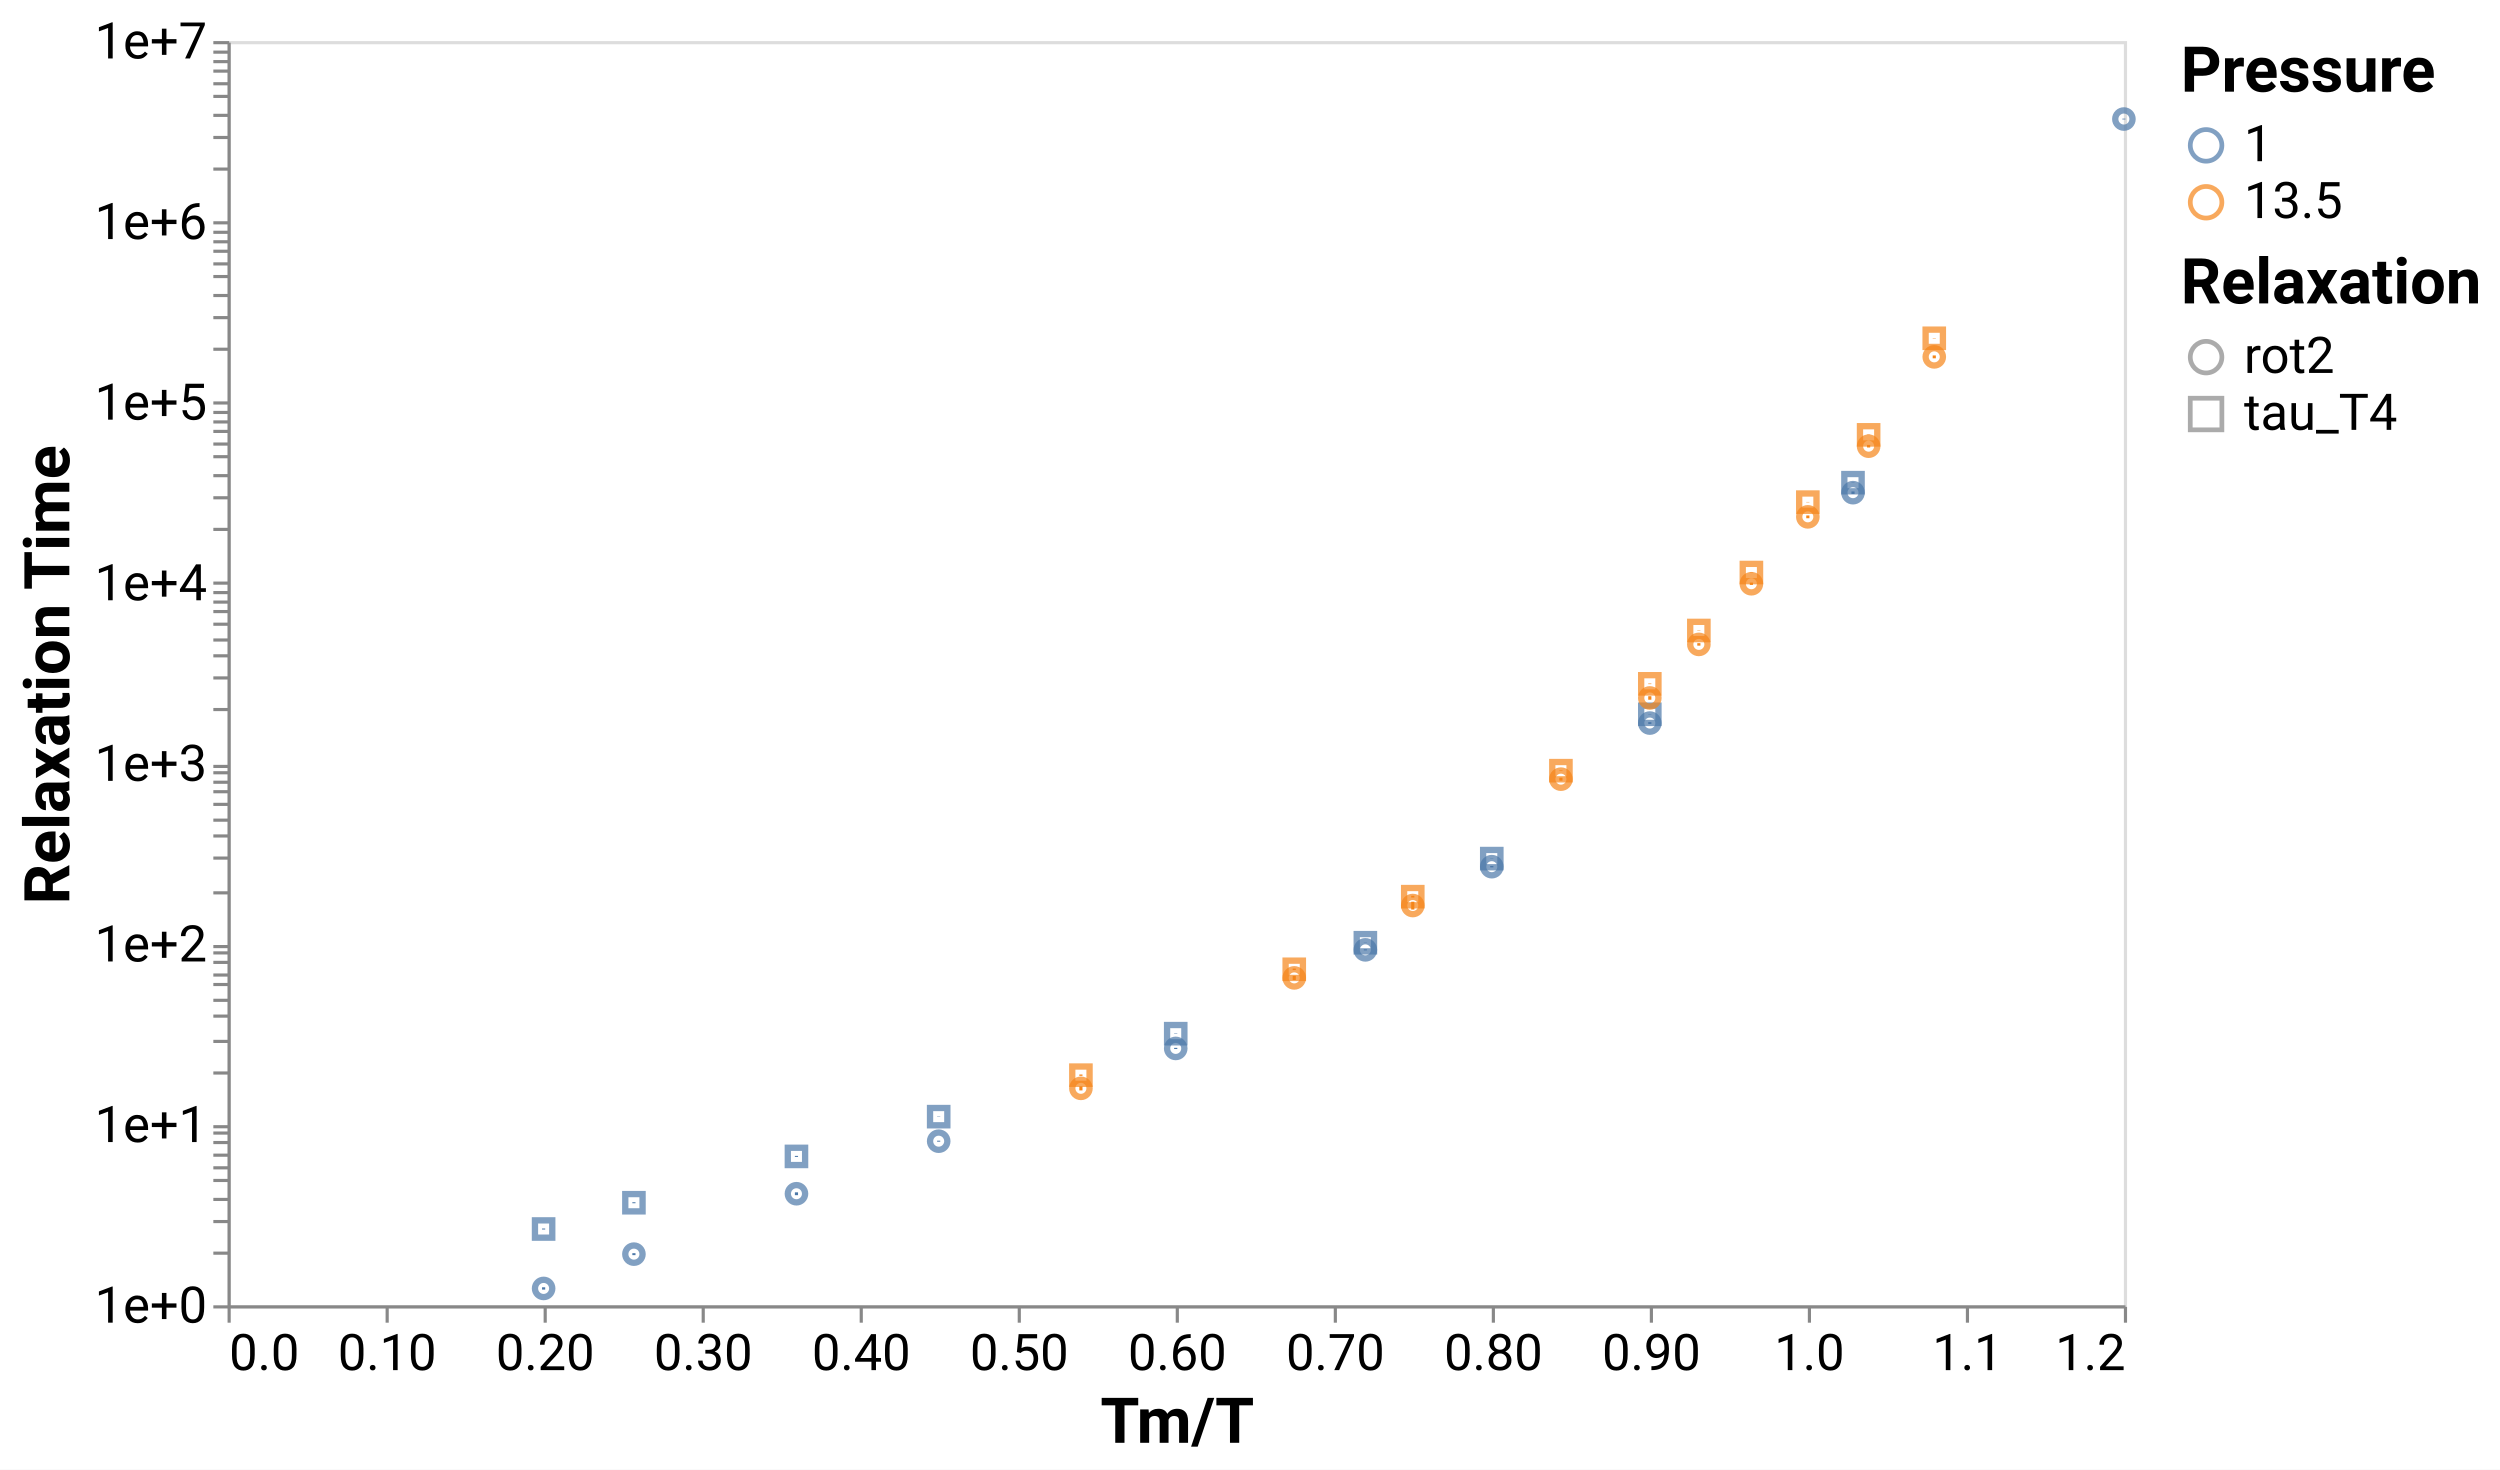
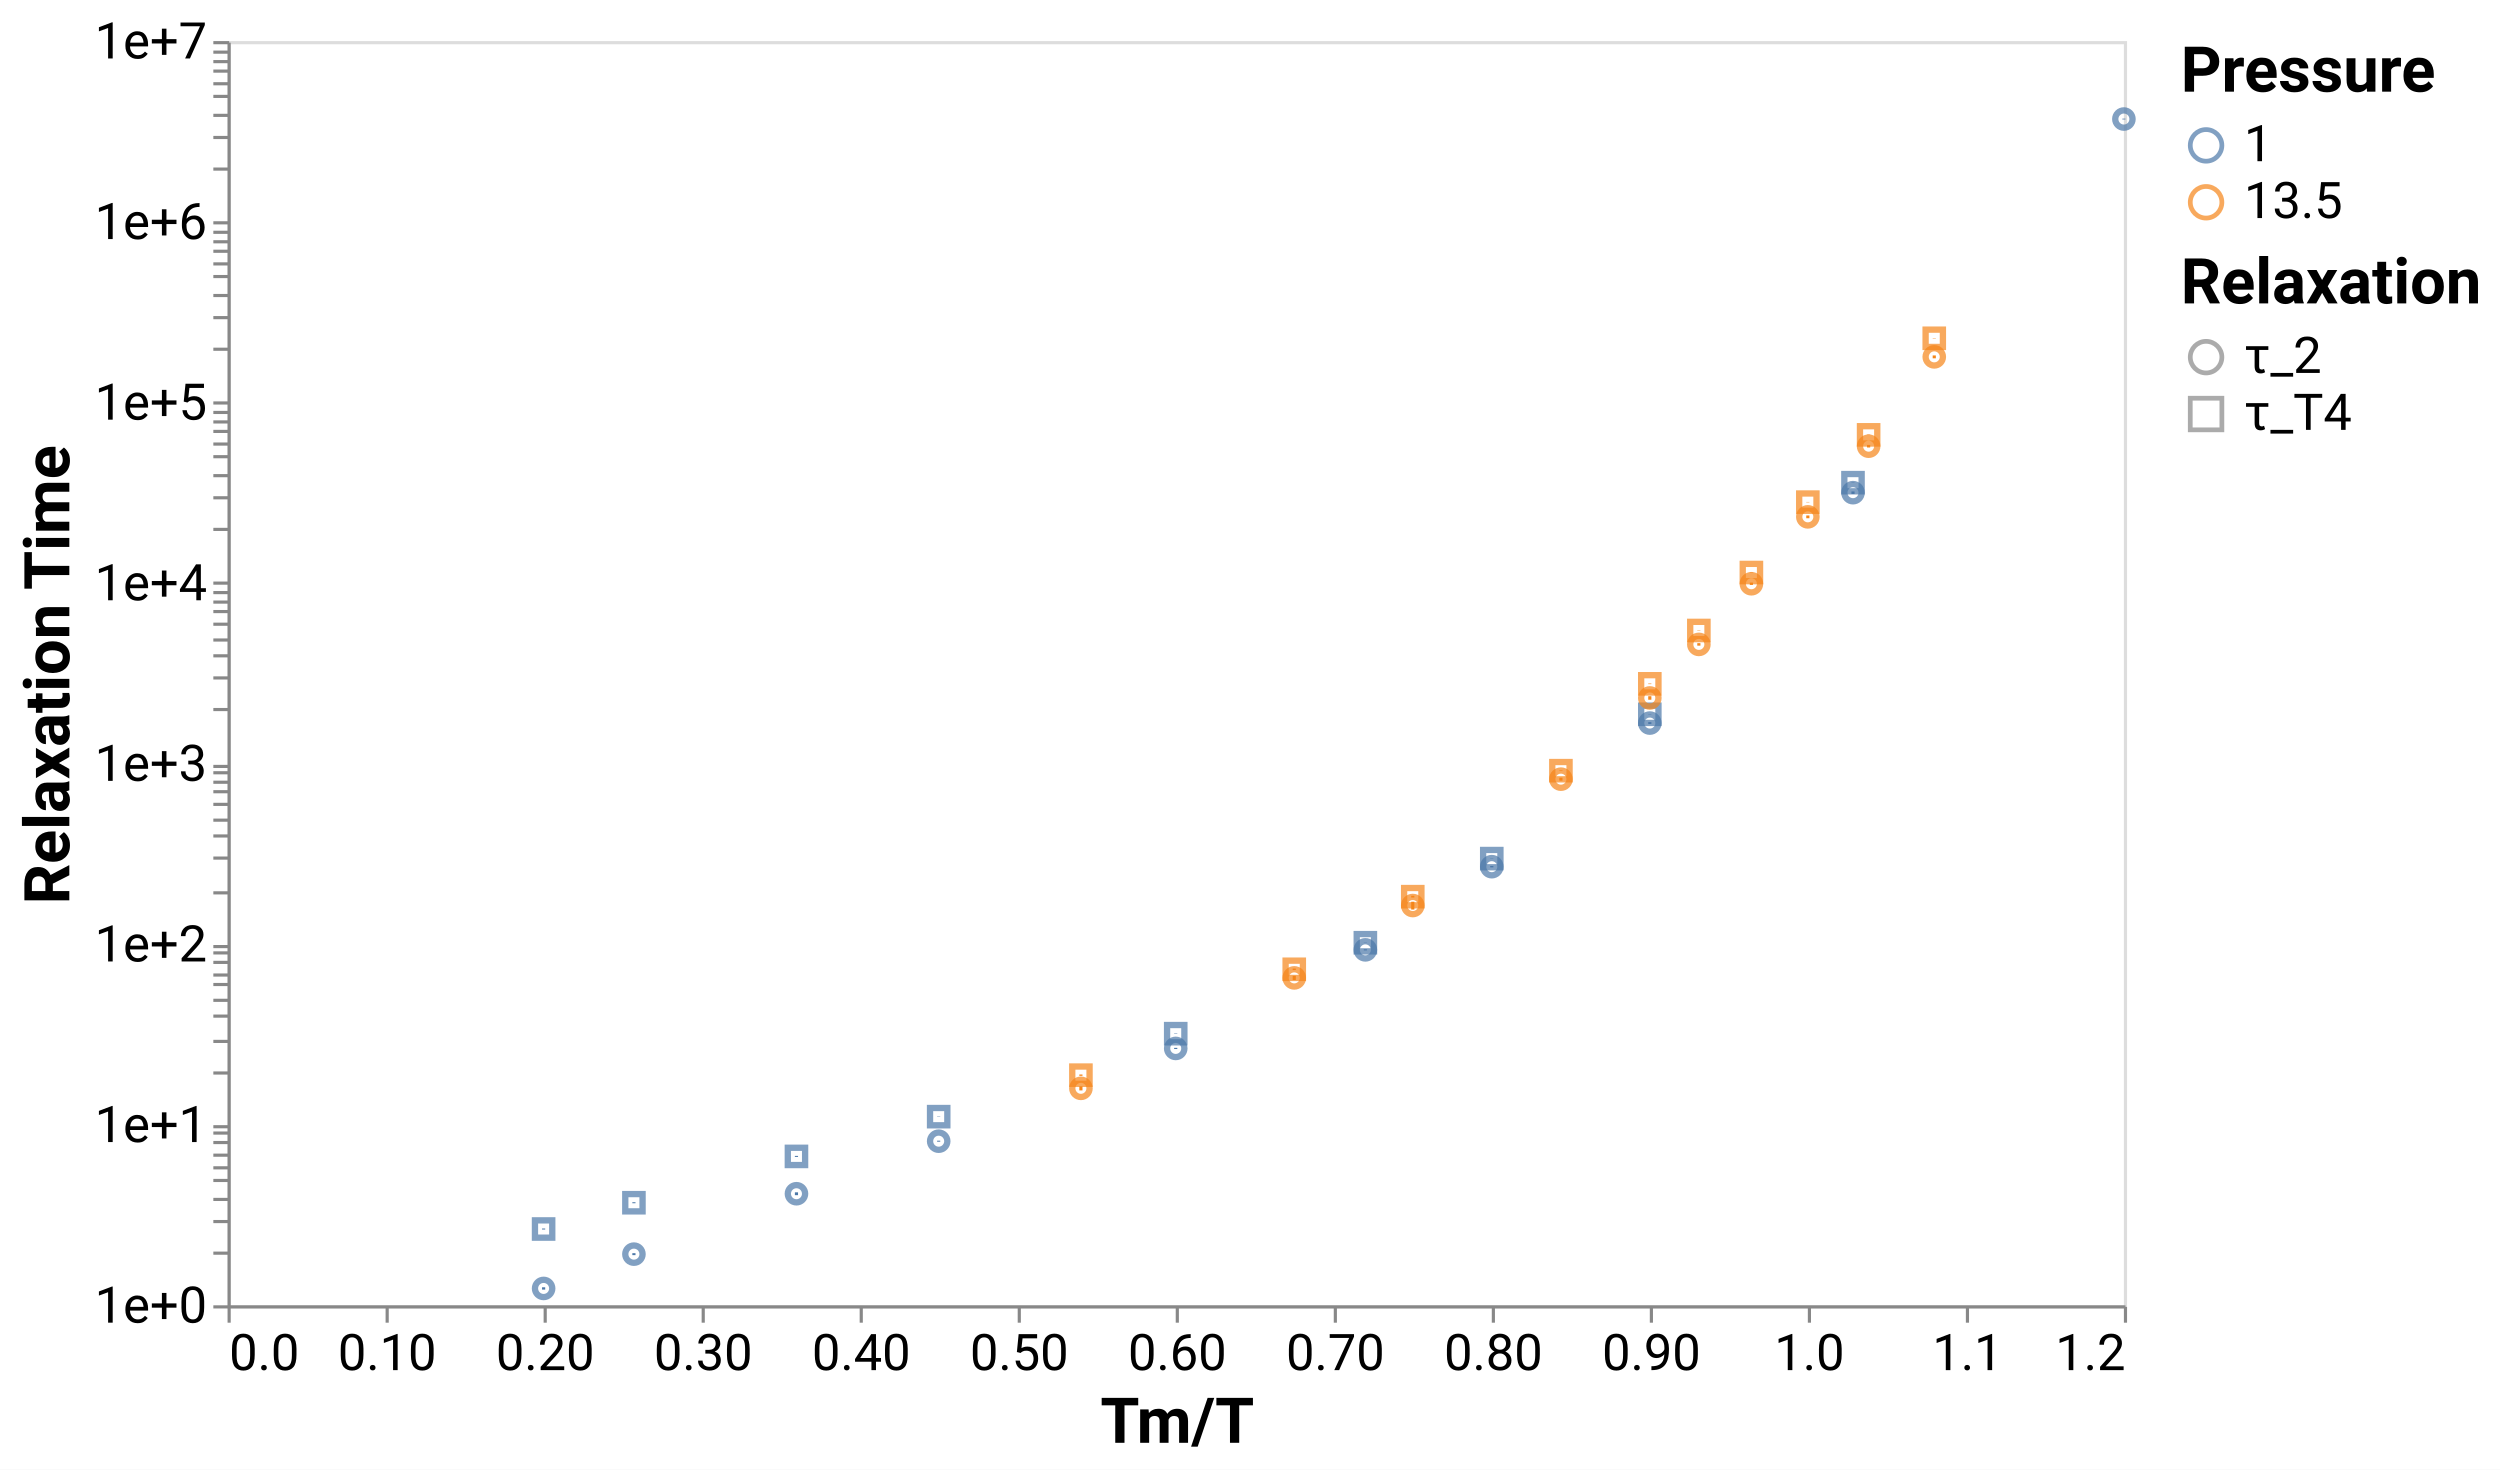
<svg xmlns="http://www.w3.org/2000/svg" class="marks" width="791" height="465" viewBox="0 0 791 465" version="1.1">
  <rect width="791" height="465" style="fill: white;" />
  <g transform="translate(72,13)">
    <g class="mark-group role-frame root">
      <g transform="translate(0,0)">
        <path class="background" d="M0.5,0.5h600v400h-600Z" style="fill: none; stroke: #ddd;" />
        <g>
          <g class="mark-rule role-mark layer_0_layer_0_marks">
            <line transform="translate(600,24.78219)" x2="0" y2="-0.234" style="fill: none; stroke: #4c78a8;" />
            <line transform="translate(514.2857,143.2745)" x2="0" y2="-0.776" style="fill: none; stroke: #4c78a8;" />
            <line transform="translate(514.2857,139.7735)" x2="0" y2="-0.109" style="fill: none; stroke: #4c78a8;" />
            <line transform="translate(450,216.0887)" x2="0" y2="-0.615" style="fill: none; stroke: #4c78a8;" />
            <line transform="translate(450,213.0541)" x2="0" y2="-0.111" style="fill: none; stroke: #4c78a8;" />
            <line transform="translate(400,261.4394)" x2="0" y2="-0.439" style="fill: none; stroke: #4c78a8;" />
            <line transform="translate(400,258.714)" x2="0" y2="-0.102" style="fill: none; stroke: #4c78a8;" />
            <line transform="translate(360,287.714)" x2="0" y2="-0.359" style="fill: none; stroke: #4c78a8;" />
            <line transform="translate(360,285.3273)" x2="0" y2="-0.092" style="fill: none; stroke: #4c78a8;" />
            <line transform="translate(300,318.908)" x2="0" y2="-0.368" style="fill: none; stroke: #4c78a8;" />
            <line transform="translate(300,314.1197)" x2="0" y2="-0.13" style="fill: none; stroke: #4c78a8;" />
            <line transform="translate(225,348.2289)" x2="0" y2="-0.314" style="fill: none; stroke: #4c78a8;" />
            <line transform="translate(225,340.3624)" x2="0" y2="-0.108" style="fill: none; stroke: #4c78a8;" />
            <line transform="translate(180,365.1508)" x2="0" y2="-0.898" style="fill: none; stroke: #4c78a8;" />
            <line transform="translate(180,353.0516)" x2="0" y2="-0.326" style="fill: none; stroke: #4c78a8;" />
            <line transform="translate(540,100.3708)" x2="0" y2="-0.909" style="fill: none; stroke: #f58518;" />
            <line transform="translate(540,94.0904)" x2="0" y2="-0.11" style="fill: none; stroke: #f58518;" />
            <line transform="translate(519.2308,128.5843)" x2="0" y2="-0.811" style="fill: none; stroke: #f58518;" />
            <line transform="translate(519.2308,124.6404)" x2="0" y2="-0.107" style="fill: none; stroke: #f58518;" />
            <line transform="translate(500,150.9704)" x2="0" y2="-0.876" style="fill: none; stroke: #f58518;" />
            <line transform="translate(500,145.9338)" x2="0" y2="-0.115" style="fill: none; stroke: #f58518;" />
            <line transform="translate(128.5714,384.1258)" x2="0" y2="-0.625" style="fill: none; stroke: #4c78a8;" />
            <line transform="translate(128.5714,367.7048)" x2="0" y2="-0.32" style="fill: none; stroke: #4c78a8;" />
            <line transform="translate(482.1429,172.0718)" x2="0" y2="-0.738" style="fill: none; stroke: #f58518;" />
            <line transform="translate(482.1429,168.2046)" x2="0" y2="-0.111" style="fill: none; stroke: #f58518;" />
            <line transform="translate(465.5172,191.2885)" x2="0" y2="-0.795" style="fill: none; stroke: #f58518;" />
            <line transform="translate(465.5172,186.5431)" x2="0" y2="-0.114" style="fill: none; stroke: #f58518;" />
            <line transform="translate(450,208.399)" x2="0" y2="-1.118" style="fill: none; stroke: #f58518;" />
            <line transform="translate(450,203.4551)" x2="0" y2="-0.183" style="fill: none; stroke: #f58518;" />
            <line transform="translate(421.875,234.0003)" x2="0" y2="-0.938" style="fill: none; stroke: #f58518;" />
            <line transform="translate(421.875,230.9286)" x2="0" y2="-0.173" style="fill: none; stroke: #f58518;" />
            <line transform="translate(100,395.0317)" x2="0" y2="-0.735" style="fill: none; stroke: #4c78a8;" />
            <line transform="translate(100,376.0174)" x2="0" y2="-0.314" style="fill: none; stroke: #4c78a8;" />
            <line transform="translate(375,274.78)" x2="0" y2="-2.472" style="fill: none; stroke: #f58518;" />
            <line transform="translate(375,270.9747)" x2="0" y2="-0.537" style="fill: none; stroke: #f58518;" />
            <line transform="translate(337.5,297.0782)" x2="0" y2="-1.329" style="fill: none; stroke: #f58518;" />
            <line transform="translate(337.5,293.9254)" x2="0" y2="-0.475" style="fill: none; stroke: #f58518;" />
            <line transform="translate(270,332.0043)" x2="0" y2="-1.294" style="fill: none; stroke: #f58518;" />
            <line transform="translate(270,327.3944)" x2="0" y2="-0.423" style="fill: none; stroke: #f58518;" />
          </g>
          <g class="mark-symbol role-mark layer_1_marks">
            <path transform="translate(600,24.6648)" d="M2.739,0A2.739,2.739,0,1,1,-2.739,0A2.739,2.739,0,1,1,2.739,0" style="fill: none; stroke: #4c78a8; stroke-width: 2; opacity: 0.7;" />
            <path transform="translate(514.2857,142.8837)" d="M2.739,0A2.739,2.739,0,1,1,-2.739,0A2.739,2.739,0,1,1,2.739,0" style="fill: none; stroke: #4c78a8; stroke-width: 2; opacity: 0.7;" />
            <path transform="translate(514.2857,139.7192)" d="M-2.739,-2.739h5.477v5.477h-5.477Z" style="fill: none; stroke: #4c78a8; stroke-width: 2; opacity: 0.7;" />
            <path transform="translate(450,215.7795)" d="M2.739,0A2.739,2.739,0,1,1,-2.739,0A2.739,2.739,0,1,1,2.739,0" style="fill: none; stroke: #4c78a8; stroke-width: 2; opacity: 0.7;" />
            <path transform="translate(450,212.9983)" d="M-2.739,-2.739h5.477v5.477h-5.477Z" style="fill: none; stroke: #4c78a8; stroke-width: 2; opacity: 0.7;" />
            <path transform="translate(400,261.2189)" d="M2.739,0A2.739,2.739,0,1,1,-2.739,0A2.739,2.739,0,1,1,2.739,0" style="fill: none; stroke: #4c78a8; stroke-width: 2; opacity: 0.7;" />
            <path transform="translate(400,258.6632)" d="M-2.739,-2.739h5.477v5.477h-5.477Z" style="fill: none; stroke: #4c78a8; stroke-width: 2; opacity: 0.7;" />
            <path transform="translate(360,287.5339)" d="M2.739,0A2.739,2.739,0,1,1,-2.739,0A2.739,2.739,0,1,1,2.739,0" style="fill: none; stroke: #4c78a8; stroke-width: 2; opacity: 0.7;" />
            <path transform="translate(360,285.2813)" d="M-2.739,-2.739h5.477v5.477h-5.477Z" style="fill: none; stroke: #4c78a8; stroke-width: 2; opacity: 0.7;" />
            <path transform="translate(300,318.7232)" d="M2.739,0A2.739,2.739,0,1,1,-2.739,0A2.739,2.739,0,1,1,2.739,0" style="fill: none; stroke: #4c78a8; stroke-width: 2; opacity: 0.7;" />
            <path transform="translate(300,314.0544)" d="M-2.739,-2.739h5.477v5.477h-5.477Z" style="fill: none; stroke: #4c78a8; stroke-width: 2; opacity: 0.7;" />
            <path transform="translate(225,348.0713)" d="M2.739,0A2.739,2.739,0,1,1,-2.739,0A2.739,2.739,0,1,1,2.739,0" style="fill: none; stroke: #4c78a8; stroke-width: 2; opacity: 0.7;" />
            <path transform="translate(225,340.3082)" d="M-2.739,-2.739h5.477v5.477h-5.477Z" style="fill: none; stroke: #4c78a8; stroke-width: 2; opacity: 0.7;" />
            <path transform="translate(180,364.6979)" d="M2.739,0A2.739,2.739,0,1,1,-2.739,0A2.739,2.739,0,1,1,2.739,0" style="fill: none; stroke: #4c78a8; stroke-width: 2; opacity: 0.7;" />
            <path transform="translate(180,352.8879)" d="M-2.739,-2.739h5.477v5.477h-5.477Z" style="fill: none; stroke: #4c78a8; stroke-width: 2; opacity: 0.7;" />
            <path transform="translate(540,99.91237)" d="M2.739,0A2.739,2.739,0,1,1,-2.739,0A2.739,2.739,0,1,1,2.739,0" style="fill: none; stroke: #f58518; stroke-width: 2; opacity: 0.7;" />
            <path transform="translate(540,94.03525)" d="M-2.739,-2.739h5.477v5.477h-5.477Z" style="fill: none; stroke: #f58518; stroke-width: 2; opacity: 0.7;" />
            <path transform="translate(519.2308,128.1753)" d="M2.739,0A2.739,2.739,0,1,1,-2.739,0A2.739,2.739,0,1,1,2.739,0" style="fill: none; stroke: #f58518; stroke-width: 2; opacity: 0.7;" />
            <path transform="translate(519.2308,124.587)" d="M-2.739,-2.739h5.477v5.477h-5.477Z" style="fill: none; stroke: #f58518; stroke-width: 2; opacity: 0.7;" />
            <path transform="translate(500,150.5286)" d="M2.739,0A2.739,2.739,0,1,1,-2.739,0A2.739,2.739,0,1,1,2.739,0" style="fill: none; stroke: #f58518; stroke-width: 2; opacity: 0.7;" />
            <path transform="translate(500,145.8764)" d="M-2.739,-2.739h5.477v5.477h-5.477Z" style="fill: none; stroke: #f58518; stroke-width: 2; opacity: 0.7;" />
            <path transform="translate(128.5714,383.8114)" d="M2.739,0A2.739,2.739,0,1,1,-2.739,0A2.739,2.739,0,1,1,2.739,0" style="fill: none; stroke: #4c78a8; stroke-width: 2; opacity: 0.7;" />
            <path transform="translate(128.5714,367.5445)" d="M-2.739,-2.739h5.477v5.477h-5.477Z" style="fill: none; stroke: #4c78a8; stroke-width: 2; opacity: 0.7;" />
            <path transform="translate(482.1429,171.7003)" d="M2.739,0A2.739,2.739,0,1,1,-2.739,0A2.739,2.739,0,1,1,2.739,0" style="fill: none; stroke: #f58518; stroke-width: 2; opacity: 0.7;" />
            <path transform="translate(482.1429,168.149)" d="M-2.739,-2.739h5.477v5.477h-5.477Z" style="fill: none; stroke: #f58518; stroke-width: 2; opacity: 0.7;" />
            <path transform="translate(465.5172,190.888)" d="M2.739,0A2.739,2.739,0,1,1,-2.739,0A2.739,2.739,0,1,1,2.739,0" style="fill: none; stroke: #f58518; stroke-width: 2; opacity: 0.7;" />
            <path transform="translate(465.5172,186.4861)" d="M-2.739,-2.739h5.477v5.477h-5.477Z" style="fill: none; stroke: #f58518; stroke-width: 2; opacity: 0.7;" />
            <path transform="translate(450,207.8339)" d="M2.739,0A2.739,2.739,0,1,1,-2.739,0A2.739,2.739,0,1,1,2.739,0" style="fill: none; stroke: #f58518; stroke-width: 2; opacity: 0.7;" />
            <path transform="translate(450,203.3636)" d="M-2.739,-2.739h5.477v5.477h-5.477Z" style="fill: none; stroke: #f58518; stroke-width: 2; opacity: 0.7;" />
            <path transform="translate(421.875,233.5266)" d="M2.739,0A2.739,2.739,0,1,1,-2.739,0A2.739,2.739,0,1,1,2.739,0" style="fill: none; stroke: #f58518; stroke-width: 2; opacity: 0.7;" />
            <path transform="translate(421.875,230.8421)" d="M-2.739,-2.739h5.477v5.477h-5.477Z" style="fill: none; stroke: #f58518; stroke-width: 2; opacity: 0.7;" />
            <path transform="translate(100,394.6616)" d="M2.739,0A2.739,2.739,0,1,1,-2.739,0A2.739,2.739,0,1,1,2.739,0" style="fill: none; stroke: #4c78a8; stroke-width: 2; opacity: 0.7;" />
            <path transform="translate(100,375.8597)" d="M-2.739,-2.739h5.477v5.477h-5.477Z" style="fill: none; stroke: #4c78a8; stroke-width: 2; opacity: 0.7;" />
            <path transform="translate(375,273.5133)" d="M2.739,0A2.739,2.739,0,1,1,-2.739,0A2.739,2.739,0,1,1,2.739,0" style="fill: none; stroke: #f58518; stroke-width: 2; opacity: 0.7;" />
            <path transform="translate(375,270.7045)" d="M-2.739,-2.739h5.477v5.477h-5.477Z" style="fill: none; stroke: #f58518; stroke-width: 2; opacity: 0.7;" />
            <path transform="translate(337.5,296.405)" d="M2.739,0A2.739,2.739,0,1,1,-2.739,0A2.739,2.739,0,1,1,2.739,0" style="fill: none; stroke: #f58518; stroke-width: 2; opacity: 0.7;" />
            <path transform="translate(337.5,293.6867)" d="M-2.739,-2.739h5.477v5.477h-5.477Z" style="fill: none; stroke: #f58518; stroke-width: 2; opacity: 0.7;" />
            <path transform="translate(270,331.3487)" d="M2.739,0A2.739,2.739,0,1,1,-2.739,0A2.739,2.739,0,1,1,2.739,0" style="fill: none; stroke: #f58518; stroke-width: 2; opacity: 0.7;" />
            <path transform="translate(270,327.1822)" d="M-2.739,-2.739h5.477v5.477h-5.477Z" style="fill: none; stroke: #f58518; stroke-width: 2; opacity: 0.7;" />
          </g>
          <g class="mark-group role-legend">
            <g transform="translate(618,0)">
              <path class="background" d="M0,0h81v59h-81Z" style="pointer-events: none; fill: none;" />
              <g>
                <g class="mark-group role-legend-entry">
                  <g transform="translate(0,25)">
                    <path class="background" d="M0,0h0v0h0Z" style="pointer-events: none; fill: none;" />
                    <g>
                      <g class="mark-group role-scope">
                        <g transform="translate(0,0)">
                          <path class="background" d="M0,0h51.217v16h-51.217Z" style="pointer-events: none; fill: none; opacity: 1;" />
                          <g>
                            <g class="mark-symbol role-legend-symbol" style="pointer-events: none;">
                              <path transform="translate(8,8)" d="M5,0A5,5,0,1,1,-5,0A5,5,0,1,1,5,0" style="fill: none; stroke: #4c78a8; stroke-width: 1.5; opacity: 0.7;" />
                            </g>
                            <g class="mark-text role-legend-label" style="pointer-events: none;">
                              <text text-anchor="start" transform="translate(20,13)" style="font-family: Roboto; font-size: 16px; fill: #000; opacity: 1;">1</text>
                            </g>
                          </g>
                          <path class="foreground" d="" style="pointer-events: none; display: none; fill: none;" />
                        </g>
                        <g transform="translate(0,18)">
                          <path class="background" d="M0,0h51.217v16h-51.217Z" style="pointer-events: none; fill: none; opacity: 1;" />
                          <g>
                            <g class="mark-symbol role-legend-symbol" style="pointer-events: none;">
                              <path transform="translate(8,8)" d="M5,0A5,5,0,1,1,-5,0A5,5,0,1,1,5,0" style="fill: none; stroke: #f58518; stroke-width: 1.5; opacity: 0.7;" />
                            </g>
                            <g class="mark-text role-legend-label" style="pointer-events: none;">
                              <text text-anchor="start" transform="translate(20,13)" style="font-family: Roboto; font-size: 16px; fill: #000; opacity: 1;">13.5</text>
                            </g>
                          </g>
                          <path class="foreground" d="" style="pointer-events: none; display: none; fill: none;" />
                        </g>
                      </g>
                    </g>
                    <path class="foreground" d="" style="pointer-events: none; display: none; fill: none;" />
                  </g>
                </g>
                <g class="mark-text role-legend-title" style="pointer-events: none;">
                  <text text-anchor="start" transform="translate(0,16)" style="font-family: Roboto; font-size: 20px; font-weight: bold; fill: #000; opacity: 1;">Pressure</text>
                </g>
              </g>
              <path class="foreground" d="" style="pointer-events: none; display: none; fill: none;" />
            </g>
          </g>
          <g class="mark-group role-legend">
            <g transform="translate(618,67)">
              <path class="background" d="M0,0h96v59h-96Z" style="pointer-events: none; fill: none;" />
              <g>
                <g class="mark-group role-legend-entry">
                  <g transform="translate(0,25)">
                    <path class="background" d="M0,0h0v0h0Z" style="pointer-events: none; fill: none;" />
                    <g>
                      <g class="mark-group role-scope">
                        <g transform="translate(0,0)">
-                           <path class="background" d="M0,0h68.517v16h-68.517Z" style="pointer-events: none; fill: none; opacity: 1;" />
+                           <path class="background" d="M0,0h54.117v16h-54.117Z" style="pointer-events: none; fill: none; opacity: 1;" />
                          <g>
                            <g class="mark-symbol role-legend-symbol" style="pointer-events: none;">
                              <path transform="translate(8,8)" d="M5,0A5,5,0,1,1,-5,0A5,5,0,1,1,5,0" style="fill: none; stroke: #888; stroke-width: 1.5; opacity: 0.7;" />
                            </g>
                            <g class="mark-text role-legend-label" style="pointer-events: none;">
-                               <text text-anchor="start" transform="translate(20,13)" style="font-family: Roboto; font-size: 16px; fill: #000; opacity: 1;">rot2</text>
+                               <text text-anchor="start" transform="translate(20,13)" style="font-family: Roboto; font-size: 16px; fill: #000; opacity: 1;">τ_2</text>
                            </g>
                          </g>
                          <path class="foreground" d="" style="pointer-events: none; display: none; fill: none;" />
                        </g>
                        <g transform="translate(0,18)">
-                           <path class="background" d="M0,0h68.517v16h-68.517Z" style="pointer-events: none; fill: none; opacity: 1;" />
+                           <path class="background" d="M0,0h54.117v16h-54.117Z" style="pointer-events: none; fill: none; opacity: 1;" />
                          <g>
                            <g class="mark-symbol role-legend-symbol" style="pointer-events: none;">
                              <path transform="translate(8,8)" d="M-5,-5h10v10h-10Z" style="fill: none; stroke: #888; stroke-width: 1.5; opacity: 0.7;" />
                            </g>
                            <g class="mark-text role-legend-label" style="pointer-events: none;">
-                               <text text-anchor="start" transform="translate(20,13)" style="font-family: Roboto; font-size: 16px; fill: #000; opacity: 1;">tau_T4</text>
+                               <text text-anchor="start" transform="translate(20,13)" style="font-family: Roboto; font-size: 16px; fill: #000; opacity: 1;">τ_T4</text>
                            </g>
                          </g>
                          <path class="foreground" d="" style="pointer-events: none; display: none; fill: none;" />
                        </g>
                      </g>
                    </g>
                    <path class="foreground" d="" style="pointer-events: none; display: none; fill: none;" />
                  </g>
                </g>
                <g class="mark-text role-legend-title" style="pointer-events: none;">
                  <text text-anchor="start" transform="translate(0,16)" style="font-family: Roboto; font-size: 20px; font-weight: bold; fill: #000; opacity: 1;">Relaxation</text>
                </g>
              </g>
              <path class="foreground" d="" style="pointer-events: none; display: none; fill: none;" />
            </g>
          </g>
          <g class="mark-group role-axis">
            <g transform="translate(0.5,400.5)">
              <path class="background" d="M0,0h0v0h0Z" style="pointer-events: none; fill: none;" />
              <g>
                <g class="mark-rule role-axis-tick" style="pointer-events: none;">
                  <line transform="translate(0,0)" x2="0" y2="5" style="fill: none; stroke: #888; stroke-width: 1; opacity: 1;" />
                  <line transform="translate(50,0)" x2="0" y2="5" style="fill: none; stroke: #888; stroke-width: 1; opacity: 1;" />
                  <line transform="translate(100,0)" x2="0" y2="5" style="fill: none; stroke: #888; stroke-width: 1; opacity: 1;" />
                  <line transform="translate(150,0)" x2="0" y2="5" style="fill: none; stroke: #888; stroke-width: 1; opacity: 1;" />
                  <line transform="translate(200,0)" x2="0" y2="5" style="fill: none; stroke: #888; stroke-width: 1; opacity: 1;" />
                  <line transform="translate(250,0)" x2="0" y2="5" style="fill: none; stroke: #888; stroke-width: 1; opacity: 1;" />
                  <line transform="translate(300,0)" x2="0" y2="5" style="fill: none; stroke: #888; stroke-width: 1; opacity: 1;" />
                  <line transform="translate(350,0)" x2="0" y2="5" style="fill: none; stroke: #888; stroke-width: 1; opacity: 1;" />
                  <line transform="translate(400,0)" x2="0" y2="5" style="fill: none; stroke: #888; stroke-width: 1; opacity: 1;" />
                  <line transform="translate(450,0)" x2="0" y2="5" style="fill: none; stroke: #888; stroke-width: 1; opacity: 1;" />
                  <line transform="translate(500,0)" x2="0" y2="5" style="fill: none; stroke: #888; stroke-width: 1; opacity: 1;" />
                  <line transform="translate(550,0)" x2="0" y2="5" style="fill: none; stroke: #888; stroke-width: 1; opacity: 1;" />
                  <line transform="translate(600,0)" x2="0" y2="5" style="fill: none; stroke: #888; stroke-width: 1; opacity: 1;" />
                </g>
                <g class="mark-text role-axis-label" style="pointer-events: none;">
                  <text text-anchor="start" transform="translate(0,20)" style="font-family: Roboto; font-size: 16px; fill: #000; opacity: 1;">0.0</text>
                  <text text-anchor="middle" transform="translate(50,20)" style="font-family: Roboto; font-size: 16px; fill: #000; opacity: 1;">0.10</text>
                  <text text-anchor="middle" transform="translate(100,20)" style="font-family: Roboto; font-size: 16px; fill: #000; opacity: 1;">0.20</text>
                  <text text-anchor="middle" transform="translate(150,20)" style="font-family: Roboto; font-size: 16px; fill: #000; opacity: 1;">0.30</text>
                  <text text-anchor="middle" transform="translate(200,20)" style="font-family: Roboto; font-size: 16px; fill: #000; opacity: 1;">0.40</text>
                  <text text-anchor="middle" transform="translate(250,20)" style="font-family: Roboto; font-size: 16px; fill: #000; opacity: 1;">0.50</text>
                  <text text-anchor="middle" transform="translate(300,20)" style="font-family: Roboto; font-size: 16px; fill: #000; opacity: 1;">0.60</text>
                  <text text-anchor="middle" transform="translate(350,20)" style="font-family: Roboto; font-size: 16px; fill: #000; opacity: 1;">0.70</text>
                  <text text-anchor="middle" transform="translate(400,20)" style="font-family: Roboto; font-size: 16px; fill: #000; opacity: 1;">0.80</text>
                  <text text-anchor="middle" transform="translate(450,20)" style="font-family: Roboto; font-size: 16px; fill: #000; opacity: 1;">0.90</text>
                  <text text-anchor="middle" transform="translate(500,20)" style="font-family: Roboto; font-size: 16px; fill: #000; opacity: 1;">1.0</text>
                  <text text-anchor="middle" transform="translate(550,20)" style="font-family: Roboto; font-size: 16px; fill: #000; opacity: 1;">1.1</text>
                  <text text-anchor="end" transform="translate(600,20)" style="font-family: Roboto; font-size: 16px; fill: #000; opacity: 1;">1.2</text>
                </g>
                <g class="mark-rule role-axis-domain" style="pointer-events: none;">
                  <line transform="translate(0,0)" x2="600" y2="0" style="fill: none; stroke: #888; stroke-width: 1; opacity: 1;" />
                </g>
                <g class="mark-text role-axis-title" style="pointer-events: none;">
                  <text text-anchor="middle" transform="translate(300,43)" style="font-family: Roboto; font-size: 20px; font-weight: bold; fill: #000; opacity: 1;">Tm/T</text>
                </g>
              </g>
              <path class="foreground" d="" style="pointer-events: none; display: none; fill: none;" />
            </g>
          </g>
          <g class="mark-group role-axis">
            <g transform="translate(0.5,0.5)">
              <path class="background" d="M0,0h0v0h0Z" style="pointer-events: none; fill: none;" />
              <g>
                <g class="mark-rule role-axis-tick" style="pointer-events: none;">
                  <line transform="translate(0,400)" x2="-5" y2="0" style="fill: none; stroke: #888; stroke-width: 1; opacity: 1;" />
                  <line transform="translate(0,383)" x2="-5" y2="0" style="fill: none; stroke: #888; stroke-width: 1; opacity: 1;" />
                  <line transform="translate(0,373)" x2="-5" y2="0" style="fill: none; stroke: #888; stroke-width: 1; opacity: 1;" />
                  <line transform="translate(0,366)" x2="-5" y2="0" style="fill: none; stroke: #888; stroke-width: 1; opacity: 1;" />
                  <line transform="translate(0,360)" x2="-5" y2="0" style="fill: none; stroke: #888; stroke-width: 1; opacity: 1;" />
                  <line transform="translate(0,356)" x2="-5" y2="0" style="fill: none; stroke: #888; stroke-width: 1; opacity: 1;" />
                  <line transform="translate(0,352)" x2="-5" y2="0" style="fill: none; stroke: #888; stroke-width: 1; opacity: 1;" />
                  <line transform="translate(0,348)" x2="-5" y2="0" style="fill: none; stroke: #888; stroke-width: 1; opacity: 1;" />
                  <line transform="translate(0,345)" x2="-5" y2="0" style="fill: none; stroke: #888; stroke-width: 1; opacity: 1;" />
                  <line transform="translate(0,343)" x2="-5" y2="0" style="fill: none; stroke: #888; stroke-width: 1; opacity: 1;" />
                  <line transform="translate(0,326)" x2="-5" y2="0" style="fill: none; stroke: #888; stroke-width: 1; opacity: 1;" />
                  <line transform="translate(0,316)" x2="-5" y2="0" style="fill: none; stroke: #888; stroke-width: 1; opacity: 1;" />
                  <line transform="translate(0,308)" x2="-5" y2="0" style="fill: none; stroke: #888; stroke-width: 1; opacity: 1;" />
                  <line transform="translate(0,303)" x2="-5" y2="0" style="fill: none; stroke: #888; stroke-width: 1; opacity: 1;" />
                  <line transform="translate(0,298)" x2="-5" y2="0" style="fill: none; stroke: #888; stroke-width: 1; opacity: 1;" />
                  <line transform="translate(0,295)" x2="-5" y2="0" style="fill: none; stroke: #888; stroke-width: 1; opacity: 1;" />
                  <line transform="translate(0,291)" x2="-5" y2="0" style="fill: none; stroke: #888; stroke-width: 1; opacity: 1;" />
                  <line transform="translate(0,288)" x2="-5" y2="0" style="fill: none; stroke: #888; stroke-width: 1; opacity: 1;" />
                  <line transform="translate(0,286)" x2="-5" y2="0" style="fill: none; stroke: #888; stroke-width: 1; opacity: 1;" />
                  <line transform="translate(0,269)" x2="-5" y2="0" style="fill: none; stroke: #888; stroke-width: 1; opacity: 1;" />
                  <line transform="translate(0,258)" x2="-5" y2="0" style="fill: none; stroke: #888; stroke-width: 1; opacity: 1;" />
                  <line transform="translate(0,251)" x2="-5" y2="0" style="fill: none; stroke: #888; stroke-width: 1; opacity: 1;" />
                  <line transform="translate(0,246)" x2="-5" y2="0" style="fill: none; stroke: #888; stroke-width: 1; opacity: 1;" />
                  <line transform="translate(0,241)" x2="-5" y2="0" style="fill: none; stroke: #888; stroke-width: 1; opacity: 1;" />
                  <line transform="translate(0,237)" x2="-5" y2="0" style="fill: none; stroke: #888; stroke-width: 1; opacity: 1;" />
                  <line transform="translate(0,234)" x2="-5" y2="0" style="fill: none; stroke: #888; stroke-width: 1; opacity: 1;" />
                  <line transform="translate(0,231)" x2="-5" y2="0" style="fill: none; stroke: #888; stroke-width: 1; opacity: 1;" />
                  <line transform="translate(0,229)" x2="-5" y2="0" style="fill: none; stroke: #888; stroke-width: 1; opacity: 1;" />
                  <line transform="translate(0,211)" x2="-5" y2="0" style="fill: none; stroke: #888; stroke-width: 1; opacity: 1;" />
                  <line transform="translate(0,201)" x2="-5" y2="0" style="fill: none; stroke: #888; stroke-width: 1; opacity: 1;" />
                  <line transform="translate(0,194)" x2="-5" y2="0" style="fill: none; stroke: #888; stroke-width: 1; opacity: 1;" />
                  <line transform="translate(0,189)" x2="-5" y2="0" style="fill: none; stroke: #888; stroke-width: 1; opacity: 1;" />
                  <line transform="translate(0,184)" x2="-5" y2="0" style="fill: none; stroke: #888; stroke-width: 1; opacity: 1;" />
                  <line transform="translate(0,180)" x2="-5" y2="0" style="fill: none; stroke: #888; stroke-width: 1; opacity: 1;" />
                  <line transform="translate(0,177)" x2="-5" y2="0" style="fill: none; stroke: #888; stroke-width: 1; opacity: 1;" />
                  <line transform="translate(0,174)" x2="-5" y2="0" style="fill: none; stroke: #888; stroke-width: 1; opacity: 1;" />
                  <line transform="translate(0,171)" x2="-5" y2="0" style="fill: none; stroke: #888; stroke-width: 1; opacity: 1;" />
                  <line transform="translate(0,154)" x2="-5" y2="0" style="fill: none; stroke: #888; stroke-width: 1; opacity: 1;" />
                  <line transform="translate(0,144)" x2="-5" y2="0" style="fill: none; stroke: #888; stroke-width: 1; opacity: 1;" />
                  <line transform="translate(0,137)" x2="-5" y2="0" style="fill: none; stroke: #888; stroke-width: 1; opacity: 1;" />
                  <line transform="translate(0,131)" x2="-5" y2="0" style="fill: none; stroke: #888; stroke-width: 1; opacity: 1;" />
                  <line transform="translate(0,127)" x2="-5" y2="0" style="fill: none; stroke: #888; stroke-width: 1; opacity: 1;" />
                  <line transform="translate(0,123)" x2="-5" y2="0" style="fill: none; stroke: #888; stroke-width: 1; opacity: 1;" />
                  <line transform="translate(0,120)" x2="-5" y2="0" style="fill: none; stroke: #888; stroke-width: 1; opacity: 1;" />
                  <line transform="translate(0,117)" x2="-5" y2="0" style="fill: none; stroke: #888; stroke-width: 1; opacity: 1;" />
                  <line transform="translate(0,114)" x2="-5" y2="0" style="fill: none; stroke: #888; stroke-width: 1; opacity: 1;" />
                  <line transform="translate(0,97)" x2="-5" y2="0" style="fill: none; stroke: #888; stroke-width: 1; opacity: 1;" />
                  <line transform="translate(0,87)" x2="-5" y2="0" style="fill: none; stroke: #888; stroke-width: 1; opacity: 1;" />
                  <line transform="translate(0,80)" x2="-5" y2="0" style="fill: none; stroke: #888; stroke-width: 1; opacity: 1;" />
                  <line transform="translate(0,74)" x2="-5" y2="0" style="fill: none; stroke: #888; stroke-width: 1; opacity: 1;" />
                  <line transform="translate(0,70)" x2="-5" y2="0" style="fill: none; stroke: #888; stroke-width: 1; opacity: 1;" />
                  <line transform="translate(0,66)" x2="-5" y2="0" style="fill: none; stroke: #888; stroke-width: 1; opacity: 1;" />
                  <line transform="translate(0,63)" x2="-5" y2="0" style="fill: none; stroke: #888; stroke-width: 1; opacity: 1;" />
                  <line transform="translate(0,60)" x2="-5" y2="0" style="fill: none; stroke: #888; stroke-width: 1; opacity: 1;" />
                  <line transform="translate(0,57)" x2="-5" y2="0" style="fill: none; stroke: #888; stroke-width: 1; opacity: 1;" />
                  <line transform="translate(0,40)" x2="-5" y2="0" style="fill: none; stroke: #888; stroke-width: 1; opacity: 1;" />
                  <line transform="translate(0,30)" x2="-5" y2="0" style="fill: none; stroke: #888; stroke-width: 1; opacity: 1;" />
                  <line transform="translate(0,23)" x2="-5" y2="0" style="fill: none; stroke: #888; stroke-width: 1; opacity: 1;" />
                  <line transform="translate(0,17)" x2="-5" y2="0" style="fill: none; stroke: #888; stroke-width: 1; opacity: 1;" />
                  <line transform="translate(0,13)" x2="-5" y2="0" style="fill: none; stroke: #888; stroke-width: 1; opacity: 1;" />
                  <line transform="translate(0,9)" x2="-5" y2="0" style="fill: none; stroke: #888; stroke-width: 1; opacity: 1;" />
                  <line transform="translate(0,6)" x2="-5" y2="0" style="fill: none; stroke: #888; stroke-width: 1; opacity: 1;" />
                  <line transform="translate(0,3)" x2="-5" y2="0" style="fill: none; stroke: #888; stroke-width: 1; opacity: 1;" />
                  <line transform="translate(0,0)" x2="-5" y2="0" style="fill: none; stroke: #888; stroke-width: 1; opacity: 1;" />
                </g>
                <g class="mark-text role-axis-label" style="pointer-events: none;">
                  <text text-anchor="end" transform="translate(-7,405)" style="font-family: Roboto; font-size: 16px; fill: #000; opacity: 1;">1e+0</text>
                  <text text-anchor="end" transform="translate(-7,387.7983)" style="font-family: Roboto; font-size: 16px; fill: #000; opacity: 1;" />
                  <text text-anchor="end" transform="translate(-7,377.7359)" style="font-family: Roboto; font-size: 16px; fill: #000; opacity: 1;" />
                  <text text-anchor="end" transform="translate(-7,370.5966)" style="font-family: Roboto; font-size: 16px; fill: #000; opacity: 1;" />
                  <text text-anchor="end" transform="translate(-7,365.0589)" style="font-family: Roboto; font-size: 16px; fill: #000; opacity: 1;" />
                  <text text-anchor="end" transform="translate(-7,360.5342)" style="font-family: Roboto; font-size: 16px; fill: #000; opacity: 1;" />
                  <text text-anchor="end" transform="translate(-7,356.7087)" style="font-family: Roboto; font-size: 16px; fill: #000; opacity: 1;" />
                  <text text-anchor="end" transform="translate(-7,353.3949)" style="font-family: Roboto; font-size: 16px; fill: #000; opacity: 1;" />
                  <text text-anchor="end" transform="translate(-7,350.4719)" style="font-family: Roboto; font-size: 16px; fill: #000; opacity: 1;" />
                  <text text-anchor="end" transform="translate(-7,347.8571)" style="font-family: Roboto; font-size: 16px; fill: #000; opacity: 1;">1e+1</text>
                  <text text-anchor="end" transform="translate(-7,330.6554)" style="font-family: Roboto; font-size: 16px; fill: #000; opacity: 1;" />
                  <text text-anchor="end" transform="translate(-7,320.5931)" style="font-family: Roboto; font-size: 16px; fill: #000; opacity: 1;" />
                  <text text-anchor="end" transform="translate(-7,313.4537)" style="font-family: Roboto; font-size: 16px; fill: #000; opacity: 1;" />
                  <text text-anchor="end" transform="translate(-7,307.916)" style="font-family: Roboto; font-size: 16px; fill: #000; opacity: 1;" />
                  <text text-anchor="end" transform="translate(-7,303.3914)" style="font-family: Roboto; font-size: 16px; fill: #000; opacity: 1;" />
                  <text text-anchor="end" transform="translate(-7,299.5658)" style="font-family: Roboto; font-size: 16px; fill: #000; opacity: 1;" />
                  <text text-anchor="end" transform="translate(-7,296.252)" style="font-family: Roboto; font-size: 16px; fill: #000; opacity: 1;" />
                  <text text-anchor="end" transform="translate(-7,293.329)" style="font-family: Roboto; font-size: 16px; fill: #000; opacity: 1;" />
                  <text text-anchor="end" transform="translate(-7,290.7143)" style="font-family: Roboto; font-size: 16px; fill: #000; opacity: 1;">1e+2</text>
                  <text text-anchor="end" transform="translate(-7,273.5126)" style="font-family: Roboto; font-size: 16px; fill: #000; opacity: 1;" />
                  <text text-anchor="end" transform="translate(-7,263.4502)" style="font-family: Roboto; font-size: 16px; fill: #000; opacity: 1;" />
                  <text text-anchor="end" transform="translate(-7,256.3109)" style="font-family: Roboto; font-size: 16px; fill: #000; opacity: 1;" />
                  <text text-anchor="end" transform="translate(-7,250.7731)" style="font-family: Roboto; font-size: 16px; fill: #000; opacity: 1;" />
                  <text text-anchor="end" transform="translate(-7,246.2485)" style="font-family: Roboto; font-size: 16px; fill: #000; opacity: 1;" />
                  <text text-anchor="end" transform="translate(-7,242.423)" style="font-family: Roboto; font-size: 16px; fill: #000; opacity: 1;" />
                  <text text-anchor="end" transform="translate(-7,239.1091)" style="font-family: Roboto; font-size: 16px; fill: #000; opacity: 1;" />
                  <text text-anchor="end" transform="translate(-7,236.1861)" style="font-family: Roboto; font-size: 16px; fill: #000; opacity: 1;" />
                  <text text-anchor="end" transform="translate(-7,233.5714)" style="font-family: Roboto; font-size: 16px; fill: #000; opacity: 1;">1e+3</text>
                  <text text-anchor="end" transform="translate(-7,216.3697)" style="font-family: Roboto; font-size: 16px; fill: #000; opacity: 1;" />
                  <text text-anchor="end" transform="translate(-7,206.3074)" style="font-family: Roboto; font-size: 16px; fill: #000; opacity: 1;" />
                  <text text-anchor="end" transform="translate(-7,199.168)" style="font-family: Roboto; font-size: 16px; fill: #000; opacity: 1;" />
                  <text text-anchor="end" transform="translate(-7,193.6303)" style="font-family: Roboto; font-size: 16px; fill: #000; opacity: 1;" />
                  <text text-anchor="end" transform="translate(-7,189.1056)" style="font-family: Roboto; font-size: 16px; fill: #000; opacity: 1;" />
                  <text text-anchor="end" transform="translate(-7,185.2801)" style="font-family: Roboto; font-size: 16px; fill: #000; opacity: 1;" />
                  <text text-anchor="end" transform="translate(-7,181.9663)" style="font-family: Roboto; font-size: 16px; fill: #000; opacity: 1;" />
                  <text text-anchor="end" transform="translate(-7,179.0433)" style="font-family: Roboto; font-size: 16px; fill: #000; opacity: 1;" />
                  <text text-anchor="end" transform="translate(-7,176.4286)" style="font-family: Roboto; font-size: 16px; fill: #000; opacity: 1;">1e+4</text>
                  <text text-anchor="end" transform="translate(-7,159.2269)" style="font-family: Roboto; font-size: 16px; fill: #000; opacity: 1;" />
                  <text text-anchor="end" transform="translate(-7,149.1645)" style="font-family: Roboto; font-size: 16px; fill: #000; opacity: 1;" />
                  <text text-anchor="end" transform="translate(-7,142.0251)" style="font-family: Roboto; font-size: 16px; fill: #000; opacity: 1;" />
                  <text text-anchor="end" transform="translate(-7,136.4874)" style="font-family: Roboto; font-size: 16px; fill: #000; opacity: 1;" />
                  <text text-anchor="end" transform="translate(-7,131.9628)" style="font-family: Roboto; font-size: 16px; fill: #000; opacity: 1;" />
                  <text text-anchor="end" transform="translate(-7,128.1373)" style="font-family: Roboto; font-size: 16px; fill: #000; opacity: 1;" />
                  <text text-anchor="end" transform="translate(-7,124.8234)" style="font-family: Roboto; font-size: 16px; fill: #000; opacity: 1;" />
                  <text text-anchor="end" transform="translate(-7,121.9004)" style="font-family: Roboto; font-size: 16px; fill: #000; opacity: 1;" />
                  <text text-anchor="end" transform="translate(-7,119.2857)" style="font-family: Roboto; font-size: 16px; fill: #000; opacity: 1;">1e+5</text>
                  <text text-anchor="end" transform="translate(-7,102.084)" style="font-family: Roboto; font-size: 16px; fill: #000; opacity: 1;" />
                  <text text-anchor="end" transform="translate(-7,92.02164)" style="font-family: Roboto; font-size: 16px; fill: #000; opacity: 1;" />
                  <text text-anchor="end" transform="translate(-7,84.88229)" style="font-family: Roboto; font-size: 16px; fill: #000; opacity: 1;" />
                  <text text-anchor="end" transform="translate(-7,79.34457)" style="font-family: Roboto; font-size: 16px; fill: #000; opacity: 1;" />
                  <text text-anchor="end" transform="translate(-7,74.81993)" style="font-family: Roboto; font-size: 16px; fill: #000; opacity: 1;" />
                  <text text-anchor="end" transform="translate(-7,70.9944)" style="font-family: Roboto; font-size: 16px; fill: #000; opacity: 1;" />
                  <text text-anchor="end" transform="translate(-7,67.68057)" style="font-family: Roboto; font-size: 16px; fill: #000; opacity: 1;" />
                  <text text-anchor="end" transform="translate(-7,64.75757)" style="font-family: Roboto; font-size: 16px; fill: #000; opacity: 1;" />
                  <text text-anchor="end" transform="translate(-7,62.14286)" style="font-family: Roboto; font-size: 16px; fill: #000; opacity: 1;">1e+6</text>
                  <text text-anchor="end" transform="translate(-7,44.94114)" style="font-family: Roboto; font-size: 16px; fill: #000; opacity: 1;" />
                  <text text-anchor="end" transform="translate(-7,34.87879)" style="font-family: Roboto; font-size: 16px; fill: #000; opacity: 1;" />
                  <text text-anchor="end" transform="translate(-7,27.73943)" style="font-family: Roboto; font-size: 16px; fill: #000; opacity: 1;" />
                  <text text-anchor="end" transform="translate(-7,22.20171)" style="font-family: Roboto; font-size: 16px; fill: #000; opacity: 1;" />
                  <text text-anchor="end" transform="translate(-7,17.67707)" style="font-family: Roboto; font-size: 16px; fill: #000; opacity: 1;" />
                  <text text-anchor="end" transform="translate(-7,13.85154)" style="font-family: Roboto; font-size: 16px; fill: #000; opacity: 1;" />
                  <text text-anchor="end" transform="translate(-7,10.53772)" style="font-family: Roboto; font-size: 16px; fill: #000; opacity: 1;" />
                  <text text-anchor="end" transform="translate(-7,7.614714)" style="font-family: Roboto; font-size: 16px; fill: #000; opacity: 1;" />
                  <text text-anchor="end" transform="translate(-7,5)" style="font-family: Roboto; font-size: 16px; fill: #000; opacity: 1;">1e+7</text>
                </g>
                <g class="mark-rule role-axis-domain" style="pointer-events: none;">
                  <line transform="translate(0,400)" x2="0" y2="-400" style="fill: none; stroke: #888; stroke-width: 1; opacity: 1;" />
                </g>
                <g class="mark-text role-axis-title" style="pointer-events: none;">
                  <text text-anchor="middle" transform="translate(-46.56667,200) rotate(-90) translate(0,-4)" style="font-family: Roboto; font-size: 20px; font-weight: bold; fill: #000; opacity: 1;">Relaxation Time</text>
                </g>
              </g>
              <path class="foreground" d="" style="pointer-events: none; display: none; fill: none;" />
            </g>
          </g>
        </g>
        <path class="foreground" d="" style="display: none; fill: none;" />
      </g>
    </g>
  </g>
</svg>
